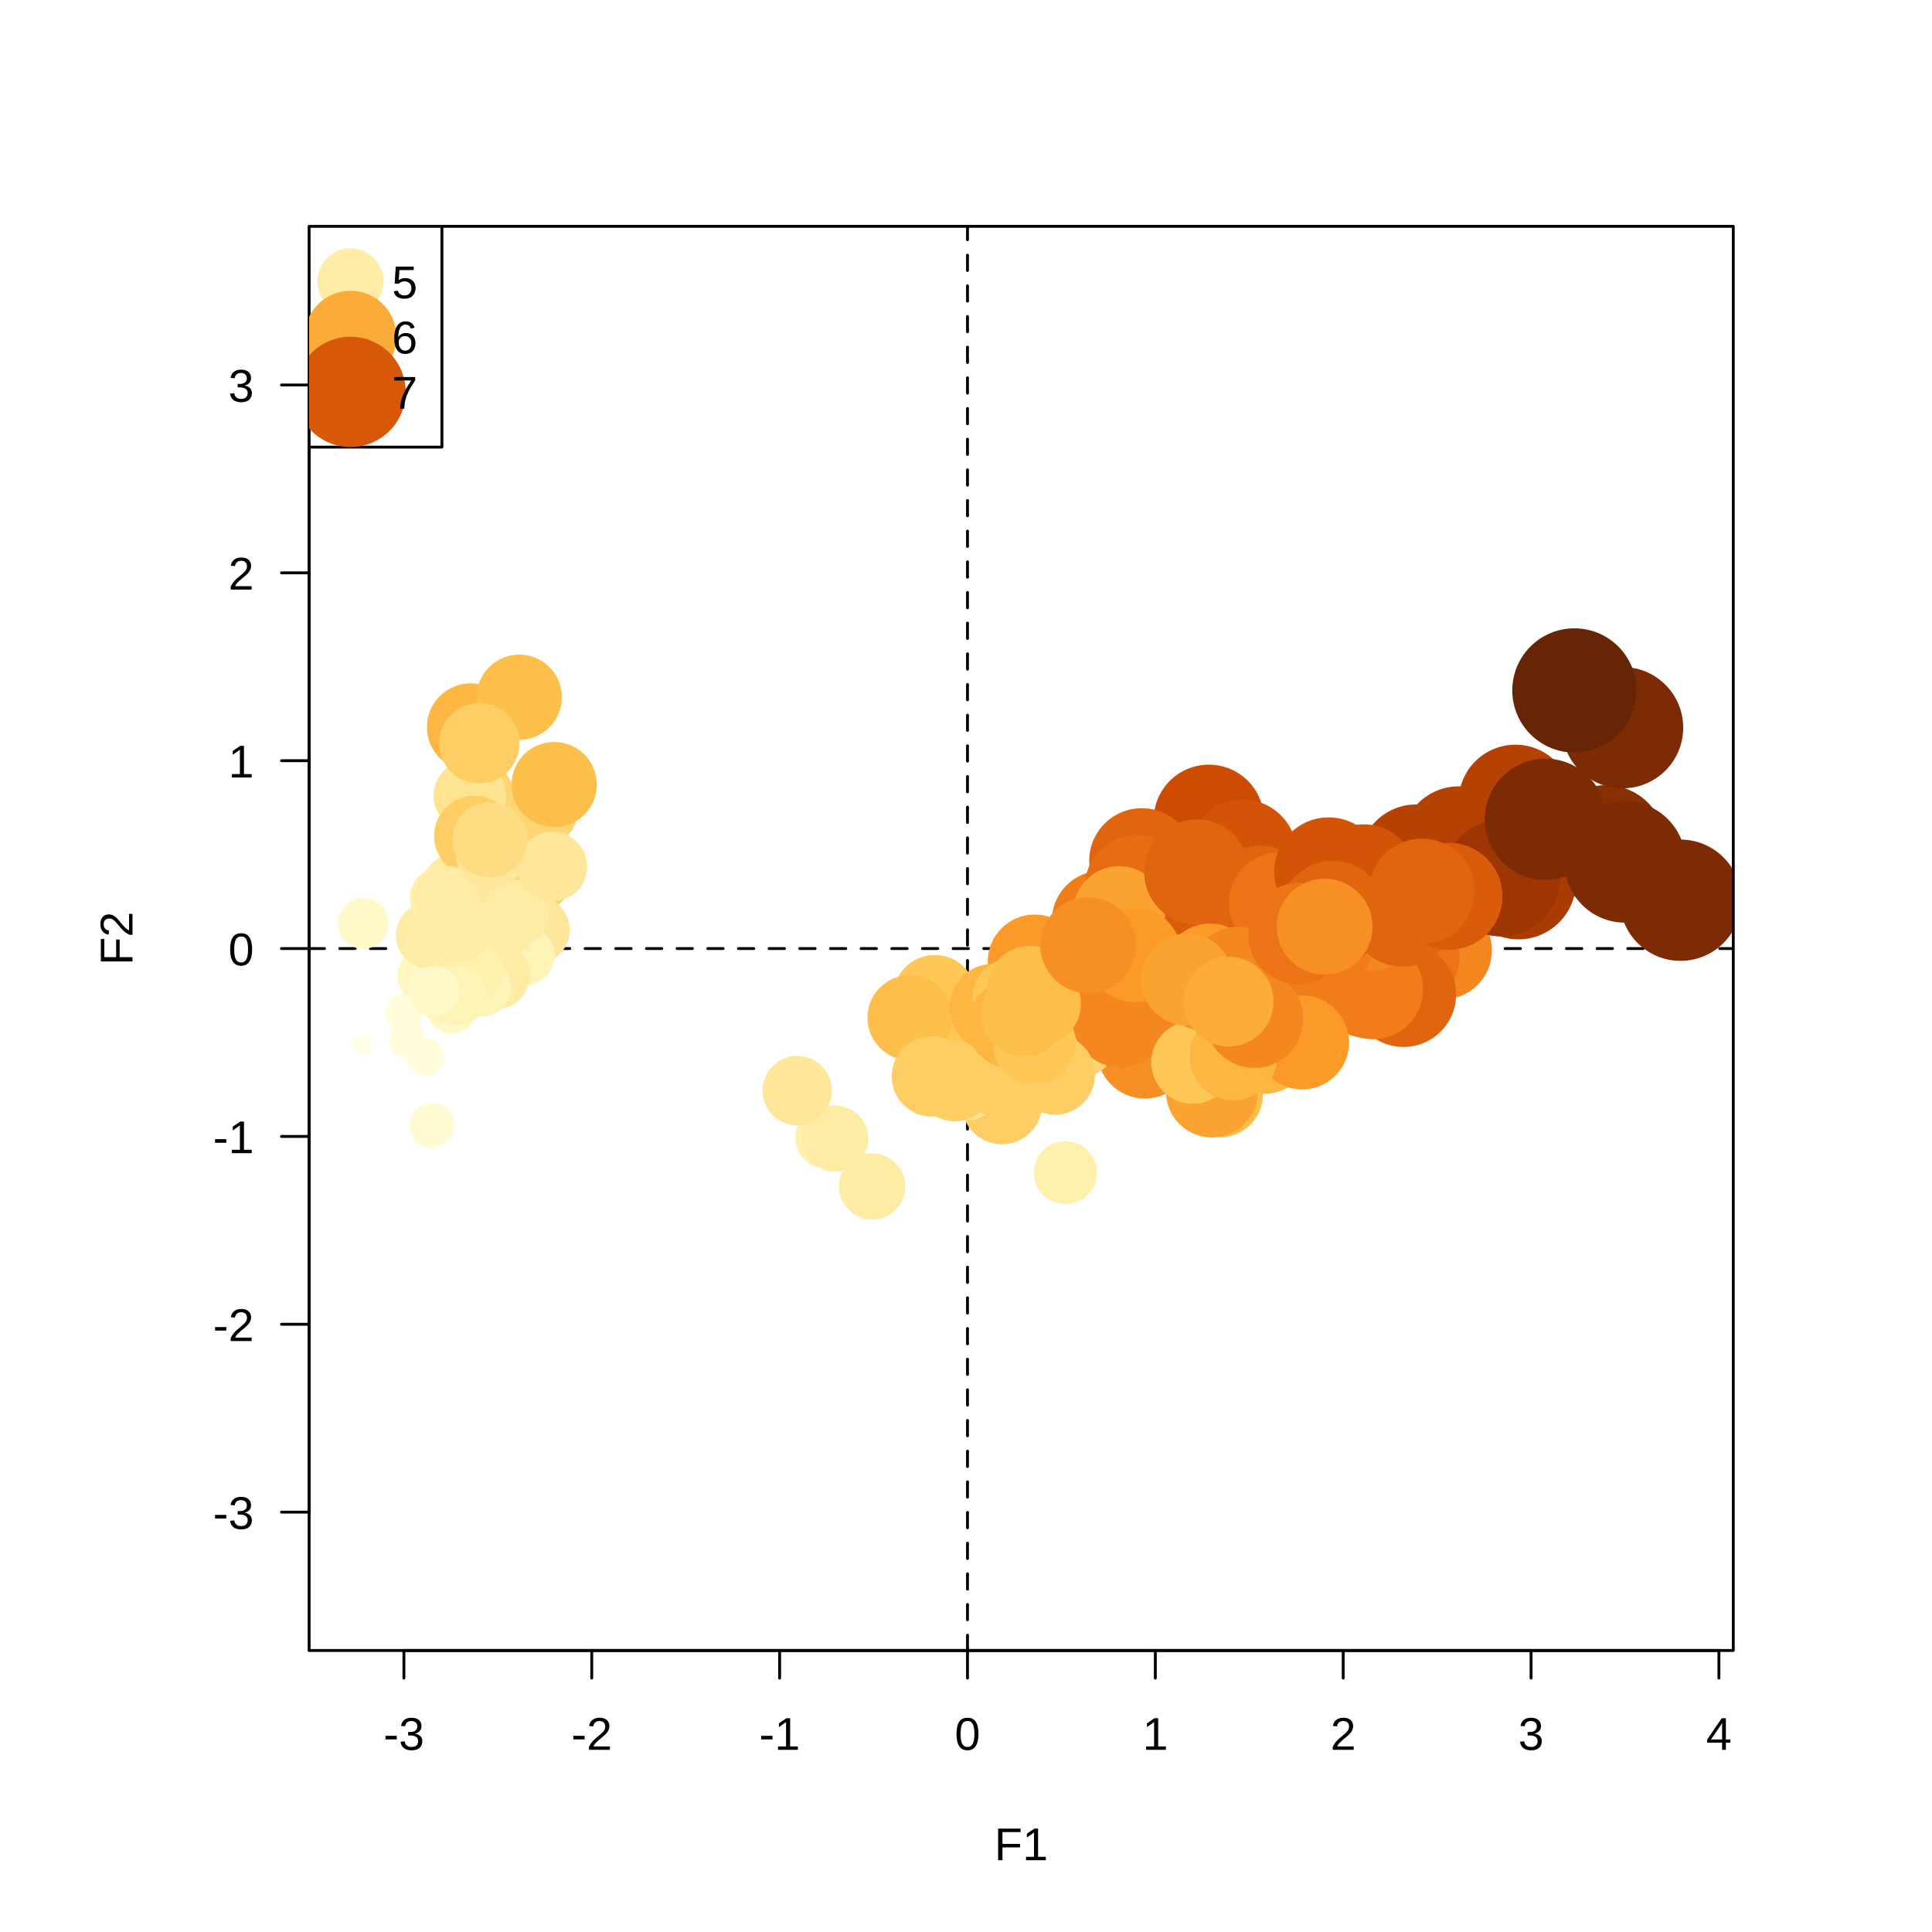
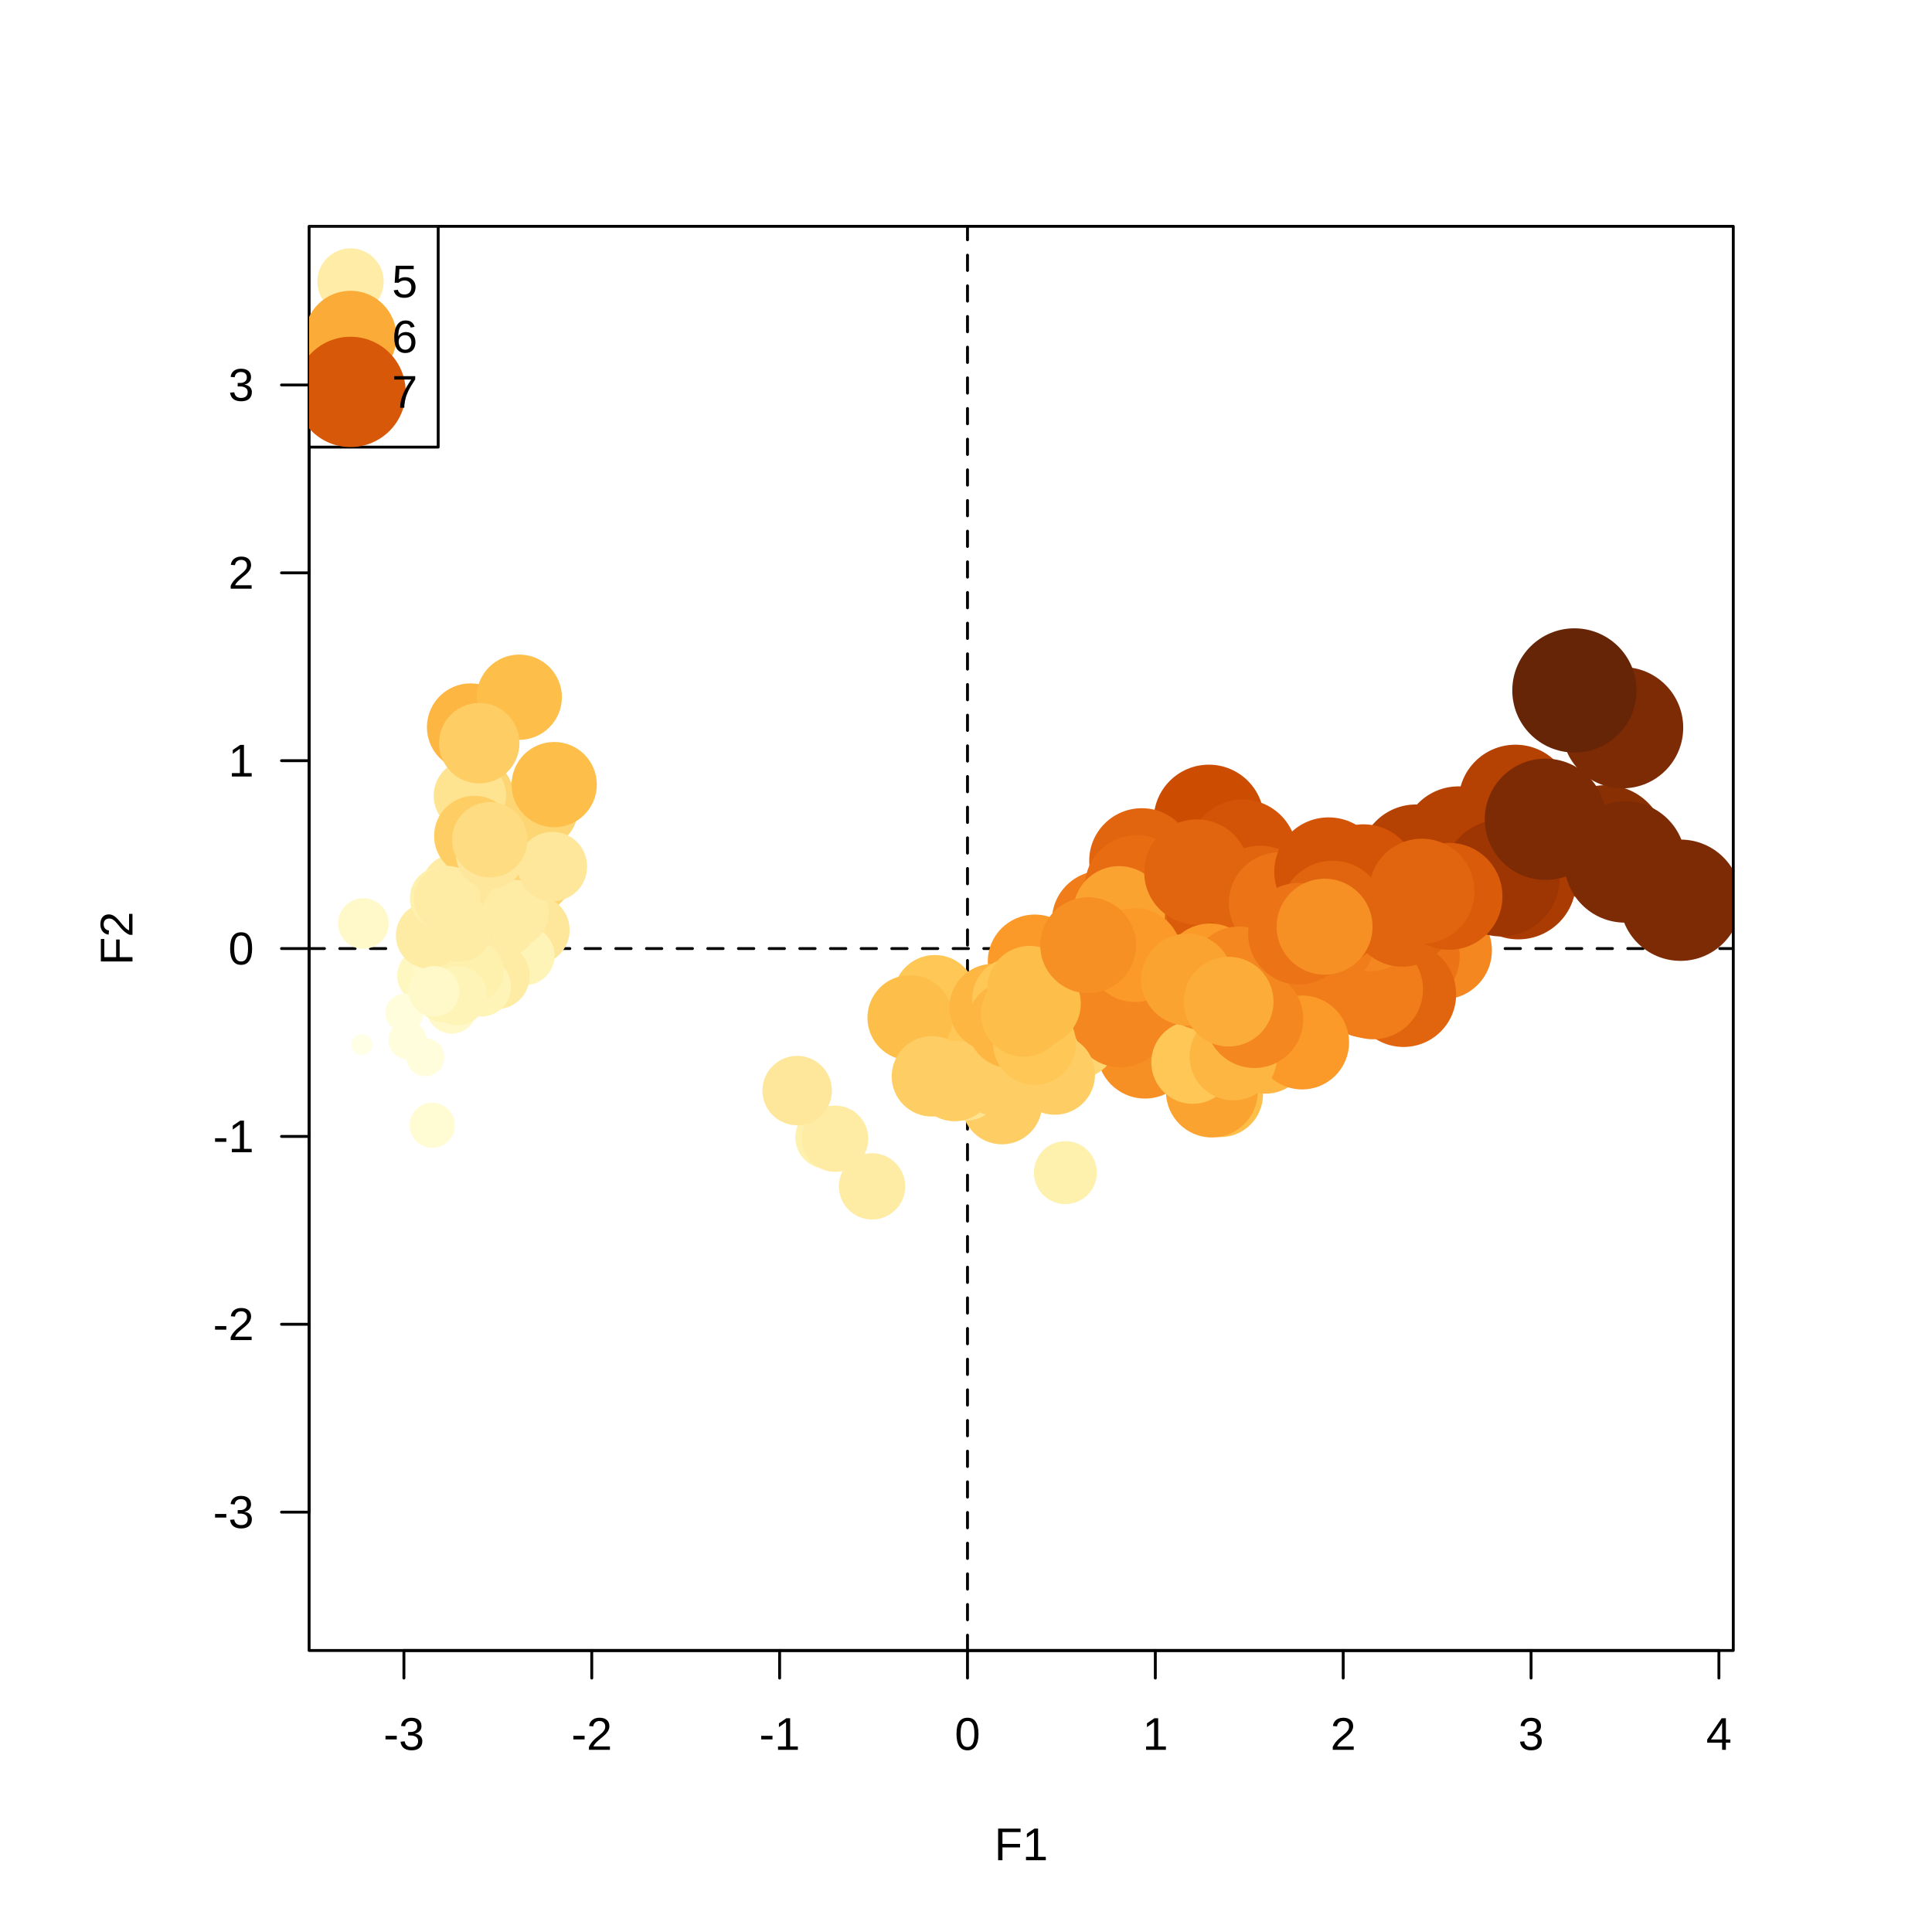
<svg xmlns="http://www.w3.org/2000/svg" class="svglite" width="504.00pt" height="504.00pt" viewBox="0 0 504.00 504.00">
  <defs>
    <style type="text/css">
    .svglite line, .svglite polyline, .svglite polygon, .svglite path, .svglite rect, .svglite circle {
      fill: none;
      stroke: #000000;
      stroke-linecap: round;
      stroke-linejoin: round;
      stroke-miterlimit: 10.00;
    }
    .svglite text {
      white-space: pre;
    }
  </style>
  </defs>
  <rect width="100%" height="100%" style="stroke: none; fill: #FFFFFF;" />
  <defs>
    <clipPath id="cpMC4wMHw1MDQuMDB8MC4wMHw1MDQuMDA=">
      <rect x="0.00" y="0.00" width="504.00" height="504.00" />
    </clipPath>
  </defs>
  <g clip-path="url(#cpMC4wMHw1MDQuMDB8MC4wMHw1MDQuMDA=)">
</g>
  <defs>
    <clipPath id="cpODAuNjR8NDUyLjE2fDU5LjA0fDQzMC41Ng==">
      <rect x="80.64" y="59.04" width="371.52" height="371.52" />
    </clipPath>
  </defs>
  <g clip-path="url(#cpODAuNjR8NDUyLjE2fDU5LjA0fDQzMC41Ng==)">
    <line x1="80.64" y1="247.45" x2="452.16" y2="247.45" style="stroke-width: 0.75; stroke-dasharray: 4.00,4.00;" />
    <line x1="252.39" y1="430.56" x2="252.39" y2="59.04" style="stroke-width: 0.75; stroke-dasharray: 4.00,4.00;" />
    <circle cx="120.85" cy="231.80" r="9.06" style="stroke-width: 0.75; stroke: none; fill: #FEE79A;" />
    <circle cx="119.38" cy="256.13" r="8.21" style="stroke-width: 0.75; stroke: none; fill: #FEF0AD;" />
    <circle cx="110.81" cy="254.55" r="7.20" style="stroke-width: 0.75; stroke: none; fill: #FFF7C0;" />
    <circle cx="117.85" cy="263.05" r="6.60" style="stroke-width: 0.75; stroke: none; fill: #FFF9C9;" />
    <circle cx="118.66" cy="231.44" r="8.65" style="stroke-width: 0.75; stroke: none; fill: #FEEBA4;" />
    <circle cx="140.61" cy="211.12" r="10.16" style="stroke-width: 0.75; stroke: none; fill: #FED573;" />
    <circle cx="114.16" cy="251.84" r="6.60" style="stroke-width: 0.75; stroke: none; fill: #FFF9C9;" />
    <circle cx="123.69" cy="239.44" r="8.65" style="stroke-width: 0.75; stroke: none; fill: #FEEBA4;" />
    <circle cx="110.94" cy="275.79" r="4.95" style="stroke-width: 0.75; stroke: none; fill: #FFFDDB;" />
    <circle cx="121.41" cy="253.03" r="8.21" style="stroke-width: 0.75; stroke: none; fill: #FEF0AD;" />
    <circle cx="129.53" cy="215.84" r="10.16" style="stroke-width: 0.75; stroke: none; fill: #FED573;" />
    <circle cx="124.35" cy="246.73" r="7.73" style="stroke-width: 0.75; stroke: none; fill: #FEF4B7;" />
    <circle cx="115.85" cy="258.97" r="7.73" style="stroke-width: 0.75; stroke: none; fill: #FEF4B7;" />
    <circle cx="94.40" cy="272.51" r="2.70" style="stroke-width: 0.75; stroke: none; fill: #FFFFE5;" />
    <circle cx="122.78" cy="189.68" r="11.41" style="stroke-width: 0.75; stroke: none; fill: #FDB642;" />
    <circle cx="135.46" cy="181.88" r="11.12" style="stroke-width: 0.75; stroke: none; fill: #FDBF4A;" />
    <circle cx="123.82" cy="207.72" r="10.16" style="stroke-width: 0.75; stroke: none; fill: #FED573;" />
    <circle cx="122.60" cy="232.17" r="9.06" style="stroke-width: 0.75; stroke: none; fill: #FEE79A;" />
    <circle cx="144.58" cy="204.68" r="11.12" style="stroke-width: 0.75; stroke: none; fill: #FDBF4A;" />
    <circle cx="125.56" cy="222.28" r="9.06" style="stroke-width: 0.75; stroke: none; fill: #FEE79A;" />
    <circle cx="139.17" cy="228.27" r="10.16" style="stroke-width: 0.75; stroke: none; fill: #FED573;" />
    <circle cx="127.73" cy="226.23" r="9.06" style="stroke-width: 0.75; stroke: none; fill: #FEE79A;" />
    <circle cx="94.79" cy="240.91" r="6.60" style="stroke-width: 0.75; stroke: none; fill: #FFF9C9;" />
    <circle cx="139.54" cy="242.61" r="9.06" style="stroke-width: 0.75; stroke: none; fill: #FEE79A;" />
    <circle cx="136.94" cy="249.28" r="7.73" style="stroke-width: 0.75; stroke: none; fill: #FEF4B7;" />
    <circle cx="129.54" cy="254.61" r="8.65" style="stroke-width: 0.75; stroke: none; fill: #FEEBA4;" />
    <circle cx="131.40" cy="241.03" r="8.65" style="stroke-width: 0.75; stroke: none; fill: #FEEBA4;" />
    <circle cx="126.82" cy="229.43" r="9.45" style="stroke-width: 0.75; stroke: none; fill: #FEE390;" />
    <circle cx="123.03" cy="232.16" r="9.45" style="stroke-width: 0.75; stroke: none; fill: #FEE390;" />
    <circle cx="123.40" cy="257.10" r="7.20" style="stroke-width: 0.75; stroke: none; fill: #FFF7C0;" />
    <circle cx="125.59" cy="257.46" r="7.73" style="stroke-width: 0.75; stroke: none; fill: #FEF4B7;" />
    <circle cx="134.29" cy="227.31" r="10.16" style="stroke-width: 0.75; stroke: none; fill: #FED573;" />
    <circle cx="122.58" cy="207.59" r="9.45" style="stroke-width: 0.75; stroke: none; fill: #FEE390;" />
    <circle cx="125.03" cy="193.88" r="10.49" style="stroke-width: 0.75; stroke: none; fill: #FECE65;" />
    <circle cx="123.16" cy="253.40" r="8.21" style="stroke-width: 0.75; stroke: none; fill: #FEF0AD;" />
    <circle cx="111.92" cy="244.05" r="8.65" style="stroke-width: 0.75; stroke: none; fill: #FEEBA4;" />
    <circle cx="123.73" cy="218.08" r="10.49" style="stroke-width: 0.75; stroke: none; fill: #FECE65;" />
    <circle cx="115.14" cy="234.29" r="8.21" style="stroke-width: 0.75; stroke: none; fill: #FEF0AD;" />
    <circle cx="106.32" cy="271.36" r="4.95" style="stroke-width: 0.75; stroke: none; fill: #FFFDDB;" />
    <circle cx="125.46" cy="236.23" r="9.06" style="stroke-width: 0.75; stroke: none; fill: #FEE79A;" />
    <circle cx="116.63" cy="234.54" r="8.65" style="stroke-width: 0.75; stroke: none; fill: #FEEBA4;" />
    <circle cx="112.75" cy="293.56" r="5.88" style="stroke-width: 0.75; stroke: none; fill: #FFFBD2;" />
    <circle cx="105.49" cy="264.21" r="4.95" style="stroke-width: 0.75; stroke: none; fill: #FFFDDB;" />
    <circle cx="134.50" cy="238.20" r="8.65" style="stroke-width: 0.75; stroke: none; fill: #FEEBA4;" />
    <circle cx="144.11" cy="226.05" r="9.06" style="stroke-width: 0.75; stroke: none; fill: #FEE79A;" />
    <circle cx="119.36" cy="259.71" r="7.73" style="stroke-width: 0.75; stroke: none; fill: #FEF4B7;" />
    <circle cx="128.00" cy="222.76" r="9.06" style="stroke-width: 0.75; stroke: none; fill: #FEE79A;" />
    <circle cx="113.24" cy="258.62" r="6.60" style="stroke-width: 0.75; stroke: none; fill: #FFF9C9;" />
    <circle cx="127.76" cy="219.06" r="9.82" style="stroke-width: 0.75; stroke: none; fill: #FEDC82;" />
    <circle cx="119.91" cy="242.17" r="8.65" style="stroke-width: 0.75; stroke: none; fill: #FEEBA4;" />
    <circle cx="315.35" cy="213.87" r="14.39" style="stroke-width: 0.75; stroke: none; fill: #CC4C02;" />
    <circle cx="298.09" cy="231.85" r="13.01" style="stroke-width: 0.75; stroke: none; fill: #F17D1A;" />
    <circle cx="324.15" cy="222.74" r="14.17" style="stroke-width: 0.75; stroke: none; fill: #D35406;" />
    <circle cx="261.37" cy="288.03" r="10.49" style="stroke-width: 0.75; stroke: none; fill: #FECE65;" />
    <circle cx="305.71" cy="243.80" r="13.25" style="stroke-width: 0.75; stroke: none; fill: #ED7416;" />
    <circle cx="283.83" cy="267.95" r="11.12" style="stroke-width: 0.75; stroke: none; fill: #FDBF4A;" />
    <circle cx="306.05" cy="233.56" r="12.76" style="stroke-width: 0.75; stroke: none; fill: #F4871F;" />
    <circle cx="215.68" cy="296.70" r="8.21" style="stroke-width: 0.75; stroke: none; fill: #FEF0AD;" />
    <circle cx="303.56" cy="236.26" r="13.49" style="stroke-width: 0.75; stroke: none; fill: #E86C12;" />
    <circle cx="251.96" cy="282.89" r="9.45" style="stroke-width: 0.75; stroke: none; fill: #FEE390;" />
    <circle cx="227.50" cy="309.49" r="8.65" style="stroke-width: 0.75; stroke: none; fill: #FEEBA4;" />
    <circle cx="277.46" cy="252.55" r="11.70" style="stroke-width: 0.75; stroke: none; fill: #FCAC39;" />
    <circle cx="265.37" cy="274.41" r="11.98" style="stroke-width: 0.75; stroke: none; fill: #FBA331;" />
    <circle cx="300.66" cy="253.57" r="12.25" style="stroke-width: 0.75; stroke: none; fill: #FB9A29;" />
    <circle cx="243.86" cy="259.94" r="10.81" style="stroke-width: 0.75; stroke: none; fill: #FEC756;" />
    <circle cx="297.86" cy="224.56" r="13.72" style="stroke-width: 0.75; stroke: none; fill: #E1640E;" />
    <circle cx="284.75" cy="264.75" r="10.81" style="stroke-width: 0.75; stroke: none; fill: #FEC756;" />
    <circle cx="263.96" cy="263.80" r="11.41" style="stroke-width: 0.75; stroke: none; fill: #FDB642;" />
    <circle cx="298.69" cy="274.07" r="12.51" style="stroke-width: 0.75; stroke: none; fill: #F79024;" />
    <circle cx="254.60" cy="276.06" r="10.81" style="stroke-width: 0.75; stroke: none; fill: #FEC756;" />
    <circle cx="307.09" cy="251.60" r="11.70" style="stroke-width: 0.75; stroke: none; fill: #FCAC39;" />
    <circle cx="269.93" cy="250.83" r="12.25" style="stroke-width: 0.75; stroke: none; fill: #FB9A29;" />
    <circle cx="316.01" cy="263.51" r="12.76" style="stroke-width: 0.75; stroke: none; fill: #F4871F;" />
    <circle cx="297.56" cy="256.41" r="12.25" style="stroke-width: 0.75; stroke: none; fill: #FB9A29;" />
    <circle cx="287.42" cy="240.15" r="13.01" style="stroke-width: 0.75; stroke: none; fill: #F17D1A;" />
    <circle cx="296.50" cy="231.35" r="13.49" style="stroke-width: 0.75; stroke: none; fill: #E86C12;" />
    <circle cx="317.67" cy="235.47" r="13.95" style="stroke-width: 0.75; stroke: none; fill: #DA5C0A;" />
    <circle cx="328.73" cy="234.34" r="13.72" style="stroke-width: 0.75; stroke: none; fill: #E1640E;" />
    <circle cx="292.24" cy="255.46" r="11.98" style="stroke-width: 0.75; stroke: none; fill: #FBA331;" />
    <circle cx="237.41" cy="265.50" r="11.12" style="stroke-width: 0.75; stroke: none; fill: #FDBF4A;" />
    <circle cx="249.05" cy="282.01" r="10.49" style="stroke-width: 0.75; stroke: none; fill: #FECE65;" />
    <circle cx="243.10" cy="280.79" r="10.49" style="stroke-width: 0.75; stroke: none; fill: #FECE65;" />
    <circle cx="259.07" cy="262.84" r="11.41" style="stroke-width: 0.75; stroke: none; fill: #FDB642;" />
    <circle cx="320.02" cy="268.08" r="11.98" style="stroke-width: 0.75; stroke: none; fill: #FBA331;" />
    <circle cx="281.20" cy="271.18" r="10.16" style="stroke-width: 0.75; stroke: none; fill: #FED573;" />
    <circle cx="291.93" cy="237.93" r="11.98" style="stroke-width: 0.75; stroke: none; fill: #FBA331;" />
    <circle cx="312.21" cy="227.48" r="13.72" style="stroke-width: 0.75; stroke: none; fill: #E1640E;" />
    <circle cx="292.33" cy="265.68" r="12.76" style="stroke-width: 0.75; stroke: none; fill: #F4871F;" />
    <circle cx="264.44" cy="260.61" r="10.81" style="stroke-width: 0.75; stroke: none; fill: #FEC756;" />
    <circle cx="260.54" cy="280.87" r="10.49" style="stroke-width: 0.75; stroke: none; fill: #FECE65;" />
    <circle cx="275.17" cy="280.32" r="10.49" style="stroke-width: 0.75; stroke: none; fill: #FECE65;" />
    <circle cx="296.04" cy="249.14" r="12.25" style="stroke-width: 0.75; stroke: none; fill: #FB9A29;" />
    <circle cx="263.69" cy="267.27" r="11.41" style="stroke-width: 0.75; stroke: none; fill: #FDB642;" />
    <circle cx="217.86" cy="297.06" r="8.65" style="stroke-width: 0.75; stroke: none; fill: #FEEBA4;" />
    <circle cx="269.88" cy="272.20" r="10.81" style="stroke-width: 0.75; stroke: none; fill: #FEC756;" />
    <circle cx="268.65" cy="257.87" r="11.12" style="stroke-width: 0.75; stroke: none; fill: #FDBF4A;" />
    <circle cx="270.83" cy="261.82" r="11.12" style="stroke-width: 0.75; stroke: none; fill: #FDBF4A;" />
    <circle cx="283.88" cy="246.58" r="12.51" style="stroke-width: 0.75; stroke: none; fill: #F79024;" />
    <circle cx="207.96" cy="284.50" r="9.06" style="stroke-width: 0.75; stroke: none; fill: #FEE79A;" />
    <circle cx="267.04" cy="264.55" r="11.12" style="stroke-width: 0.75; stroke: none; fill: #FDBF4A;" />
    <circle cx="376.43" cy="247.93" r="12.76" style="stroke-width: 0.75; stroke: none; fill: #F4871F;" />
    <circle cx="321.74" cy="275.63" r="11.41" style="stroke-width: 0.75; stroke: none; fill: #FDB642;" />
    <circle cx="380.62" cy="230.60" r="14.61" style="stroke-width: 0.75; stroke: none; fill: #C04602;" />
    <circle cx="349.01" cy="256.26" r="12.76" style="stroke-width: 0.75; stroke: none; fill: #F4871F;" />
    <circle cx="367.55" cy="249.42" r="13.25" style="stroke-width: 0.75; stroke: none; fill: #ED7416;" />
    <circle cx="418.87" cy="220.46" r="15.63" style="stroke-width: 0.75; stroke: none; fill: #882F04;" />
    <circle cx="277.93" cy="305.90" r="8.21" style="stroke-width: 0.75; stroke: none; fill: #FEF0AD;" />
    <circle cx="396.10" cy="230.03" r="15.02" style="stroke-width: 0.75; stroke: none; fill: #AA3C03;" />
    <circle cx="366.14" cy="259.40" r="13.72" style="stroke-width: 0.75; stroke: none; fill: #E1640E;" />
    <circle cx="395.33" cy="209.09" r="14.82" style="stroke-width: 0.75; stroke: none; fill: #B54102;" />
    <circle cx="333.83" cy="235.58" r="13.25" style="stroke-width: 0.75; stroke: none; fill: #ED7416;" />
    <circle cx="340.77" cy="258.02" r="13.01" style="stroke-width: 0.75; stroke: none; fill: #F17D1A;" />
    <circle cx="358.52" cy="236.85" r="13.95" style="stroke-width: 0.75; stroke: none; fill: #DA5C0A;" />
    <circle cx="318.36" cy="285.52" r="11.12" style="stroke-width: 0.75; stroke: none; fill: #FDBF4A;" />
    <circle cx="330.11" cy="273.90" r="11.41" style="stroke-width: 0.75; stroke: none; fill: #FDB642;" />
    <circle cx="345.72" cy="241.61" r="13.01" style="stroke-width: 0.75; stroke: none; fill: #F17D1A;" />
    <circle cx="347.94" cy="245.40" r="13.25" style="stroke-width: 0.75; stroke: none; fill: #ED7416;" />
    <circle cx="423.28" cy="189.83" r="15.82" style="stroke-width: 0.75; stroke: none; fill: #7C2B05;" />
    <circle cx="438.40" cy="234.84" r="15.82" style="stroke-width: 0.75; stroke: none; fill: #7C2B05;" />
    <circle cx="316.14" cy="284.75" r="11.98" style="stroke-width: 0.75; stroke: none; fill: #FBA331;" />
    <circle cx="371.37" cy="228.92" r="14.17" style="stroke-width: 0.75; stroke: none; fill: #D35406;" />
    <circle cx="311.15" cy="277.15" r="10.81" style="stroke-width: 0.75; stroke: none; fill: #FEC756;" />
    <circle cx="423.91" cy="224.87" r="15.82" style="stroke-width: 0.75; stroke: none; fill: #7C2B05;" />
    <circle cx="320.45" cy="257.47" r="12.76" style="stroke-width: 0.75; stroke: none; fill: #F4871F;" />
    <circle cx="363.90" cy="231.03" r="13.72" style="stroke-width: 0.75; stroke: none; fill: #E1640E;" />
    <circle cx="380.50" cy="219.96" r="14.82" style="stroke-width: 0.75; stroke: none; fill: #B54102;" />
    <circle cx="314.06" cy="256.26" r="12.51" style="stroke-width: 0.75; stroke: none; fill: #F79024;" />
    <circle cx="315.66" cy="253.17" r="12.25" style="stroke-width: 0.75; stroke: none; fill: #FB9A29;" />
    <circle cx="356.46" cy="257.73" r="13.01" style="stroke-width: 0.75; stroke: none; fill: #F17D1A;" />
    <circle cx="369.42" cy="224.68" r="14.82" style="stroke-width: 0.75; stroke: none; fill: #B54102;" />
    <circle cx="391.65" cy="229.06" r="15.23" style="stroke-width: 0.75; stroke: none; fill: #9E3603;" />
    <circle cx="410.71" cy="180.11" r="16.20" style="stroke-width: 0.75; stroke: none; fill: #662506;" />
    <circle cx="358.21" cy="258.10" r="13.01" style="stroke-width: 0.75; stroke: none; fill: #F17D1A;" />
    <circle cx="323.16" cy="254.48" r="12.76" style="stroke-width: 0.75; stroke: none; fill: #F4871F;" />
    <circle cx="339.68" cy="271.95" r="12.25" style="stroke-width: 0.75; stroke: none; fill: #FB9A29;" />
    <circle cx="403.16" cy="213.73" r="15.82" style="stroke-width: 0.75; stroke: none; fill: #7C2B05;" />
    <circle cx="357.47" cy="240.59" r="12.76" style="stroke-width: 0.75; stroke: none; fill: #F4871F;" />
    <circle cx="345.75" cy="245.04" r="13.01" style="stroke-width: 0.75; stroke: none; fill: #F17D1A;" />
    <circle cx="309.69" cy="255.54" r="11.98" style="stroke-width: 0.75; stroke: none; fill: #FBA331;" />
    <circle cx="355.68" cy="229.21" r="14.17" style="stroke-width: 0.75; stroke: none; fill: #D35406;" />
    <circle cx="365.80" cy="238.45" r="13.72" style="stroke-width: 0.75; stroke: none; fill: #E1640E;" />
    <circle cx="346.59" cy="227.40" r="14.17" style="stroke-width: 0.75; stroke: none; fill: #D35406;" />
    <circle cx="321.74" cy="275.63" r="11.41" style="stroke-width: 0.75; stroke: none; fill: #FDB642;" />
    <circle cx="377.99" cy="233.83" r="13.95" style="stroke-width: 0.75; stroke: none; fill: #DA5C0A;" />
    <circle cx="370.92" cy="232.51" r="13.72" style="stroke-width: 0.75; stroke: none; fill: #E1640E;" />
    <circle cx="347.66" cy="238.26" r="13.72" style="stroke-width: 0.75; stroke: none; fill: #E1640E;" />
    <circle cx="327.23" cy="265.84" r="12.76" style="stroke-width: 0.75; stroke: none; fill: #F4871F;" />
    <circle cx="338.85" cy="243.59" r="13.25" style="stroke-width: 0.75; stroke: none; fill: #ED7416;" />
    <circle cx="345.55" cy="241.74" r="12.51" style="stroke-width: 0.75; stroke: none; fill: #F79024;" />
    <circle cx="320.52" cy="261.30" r="11.70" style="stroke-width: 0.75; stroke: none; fill: #FCAC39;" />
  </g>
  <g clip-path="url(#cpMC4wMHw1MDQuMDB8MC4wMHw1MDQuMDA=)">
    <line x1="105.37" y1="430.56" x2="448.41" y2="430.56" style="stroke-width: 0.75;" />
    <line x1="105.37" y1="430.56" x2="105.37" y2="437.76" style="stroke-width: 0.75;" />
    <line x1="154.37" y1="430.56" x2="154.37" y2="437.76" style="stroke-width: 0.75;" />
    <line x1="203.38" y1="430.56" x2="203.38" y2="437.76" style="stroke-width: 0.75;" />
    <line x1="252.39" y1="430.56" x2="252.39" y2="437.76" style="stroke-width: 0.75;" />
    <line x1="301.39" y1="430.56" x2="301.39" y2="437.76" style="stroke-width: 0.75;" />
    <line x1="350.40" y1="430.56" x2="350.40" y2="437.76" style="stroke-width: 0.75;" />
    <line x1="399.41" y1="430.56" x2="399.41" y2="437.76" style="stroke-width: 0.75;" />
    <line x1="448.41" y1="430.56" x2="448.41" y2="437.76" style="stroke-width: 0.75;" />
-     <text x="105.37" y="456.48" text-anchor="middle" style="font-size: 12.00px; font-family: &quot;Arial&quot;;" textLength="11.97px" lengthAdjust="spacingAndGlyphs">-3</text>
-     <text x="154.37" y="456.48" text-anchor="middle" style="font-size: 12.00px; font-family: &quot;Arial&quot;;" textLength="11.97px" lengthAdjust="spacingAndGlyphs">-2</text>
-     <text x="203.38" y="456.48" text-anchor="middle" style="font-size: 12.00px; font-family: &quot;Arial&quot;;" textLength="11.97px" lengthAdjust="spacingAndGlyphs">-1</text>
-     <text x="252.39" y="456.48" text-anchor="middle" style="font-size: 12.00px; font-family: &quot;Arial&quot;;" textLength="7.64px" lengthAdjust="spacingAndGlyphs">0</text>
-     <text x="301.39" y="456.48" text-anchor="middle" style="font-size: 12.00px; font-family: &quot;Arial&quot;;" textLength="7.64px" lengthAdjust="spacingAndGlyphs">1</text>
-     <text x="350.40" y="456.48" text-anchor="middle" style="font-size: 12.00px; font-family: &quot;Arial&quot;;" textLength="7.64px" lengthAdjust="spacingAndGlyphs">2</text>
-     <text x="399.41" y="456.48" text-anchor="middle" style="font-size: 12.00px; font-family: &quot;Arial&quot;;" textLength="7.64px" lengthAdjust="spacingAndGlyphs">3</text>
-     <text x="448.41" y="456.48" text-anchor="middle" style="font-size: 12.00px; font-family: &quot;Arial&quot;;" textLength="7.64px" lengthAdjust="spacingAndGlyphs">4</text>
+     <text x="105.37" y="456.48" text-anchor="middle" style="font-size: 12.00px; font-family: &quot;Liberation Sans&quot;;" textLength="10.67px" lengthAdjust="spacingAndGlyphs">-3</text>
+     <text x="154.37" y="456.48" text-anchor="middle" style="font-size: 12.00px; font-family: &quot;Liberation Sans&quot;;" textLength="10.67px" lengthAdjust="spacingAndGlyphs">-2</text>
+     <text x="203.38" y="456.48" text-anchor="middle" style="font-size: 12.00px; font-family: &quot;Liberation Sans&quot;;" textLength="10.67px" lengthAdjust="spacingAndGlyphs">-1</text>
+     <text x="252.39" y="456.48" text-anchor="middle" style="font-size: 12.00px; font-family: &quot;Liberation Sans&quot;;" textLength="6.67px" lengthAdjust="spacingAndGlyphs">0</text>
+     <text x="301.39" y="456.48" text-anchor="middle" style="font-size: 12.00px; font-family: &quot;Liberation Sans&quot;;" textLength="6.67px" lengthAdjust="spacingAndGlyphs">1</text>
+     <text x="350.40" y="456.48" text-anchor="middle" style="font-size: 12.00px; font-family: &quot;Liberation Sans&quot;;" textLength="6.67px" lengthAdjust="spacingAndGlyphs">2</text>
+     <text x="399.41" y="456.48" text-anchor="middle" style="font-size: 12.00px; font-family: &quot;Liberation Sans&quot;;" textLength="6.67px" lengthAdjust="spacingAndGlyphs">3</text>
+     <text x="448.41" y="456.48" text-anchor="middle" style="font-size: 12.00px; font-family: &quot;Liberation Sans&quot;;" textLength="6.67px" lengthAdjust="spacingAndGlyphs">4</text>
    <line x1="80.64" y1="394.47" x2="80.64" y2="100.43" style="stroke-width: 0.75;" />
    <line x1="80.64" y1="394.47" x2="73.44" y2="394.47" style="stroke-width: 0.75;" />
    <line x1="80.64" y1="345.46" x2="73.44" y2="345.46" style="stroke-width: 0.75;" />
    <line x1="80.64" y1="296.46" x2="73.44" y2="296.46" style="stroke-width: 0.75;" />
    <line x1="80.64" y1="247.45" x2="73.44" y2="247.45" style="stroke-width: 0.75;" />
    <line x1="80.64" y1="198.44" x2="73.44" y2="198.44" style="stroke-width: 0.75;" />
    <line x1="80.64" y1="149.44" x2="73.44" y2="149.44" style="stroke-width: 0.75;" />
    <line x1="80.64" y1="100.43" x2="73.44" y2="100.43" style="stroke-width: 0.75;" />
-     <text x="66.24" y="398.85" text-anchor="end" style="font-size: 12.00px; font-family: &quot;Arial&quot;;" textLength="11.97px" lengthAdjust="spacingAndGlyphs">-3</text>
-     <text x="66.24" y="349.84" text-anchor="end" style="font-size: 12.00px; font-family: &quot;Arial&quot;;" textLength="11.97px" lengthAdjust="spacingAndGlyphs">-2</text>
-     <text x="66.24" y="300.83" text-anchor="end" style="font-size: 12.00px; font-family: &quot;Arial&quot;;" textLength="11.97px" lengthAdjust="spacingAndGlyphs">-1</text>
-     <text x="66.24" y="251.83" text-anchor="end" style="font-size: 12.00px; font-family: &quot;Arial&quot;;" textLength="7.64px" lengthAdjust="spacingAndGlyphs">0</text>
-     <text x="66.24" y="202.82" text-anchor="end" style="font-size: 12.00px; font-family: &quot;Arial&quot;;" textLength="7.64px" lengthAdjust="spacingAndGlyphs">1</text>
-     <text x="66.24" y="153.81" text-anchor="end" style="font-size: 12.00px; font-family: &quot;Arial&quot;;" textLength="7.64px" lengthAdjust="spacingAndGlyphs">2</text>
-     <text x="66.24" y="104.81" text-anchor="end" style="font-size: 12.00px; font-family: &quot;Arial&quot;;" textLength="7.64px" lengthAdjust="spacingAndGlyphs">3</text>
+     <text x="66.24" y="398.60" text-anchor="end" style="font-size: 12.00px; font-family: &quot;Liberation Sans&quot;;" textLength="10.67px" lengthAdjust="spacingAndGlyphs">-3</text>
+     <text x="66.24" y="349.59" text-anchor="end" style="font-size: 12.00px; font-family: &quot;Liberation Sans&quot;;" textLength="10.67px" lengthAdjust="spacingAndGlyphs">-2</text>
+     <text x="66.24" y="300.59" text-anchor="end" style="font-size: 12.00px; font-family: &quot;Liberation Sans&quot;;" textLength="10.67px" lengthAdjust="spacingAndGlyphs">-1</text>
+     <text x="66.24" y="251.58" text-anchor="end" style="font-size: 12.00px; font-family: &quot;Liberation Sans&quot;;" textLength="6.67px" lengthAdjust="spacingAndGlyphs">0</text>
+     <text x="66.24" y="202.57" text-anchor="end" style="font-size: 12.00px; font-family: &quot;Liberation Sans&quot;;" textLength="6.67px" lengthAdjust="spacingAndGlyphs">1</text>
+     <text x="66.24" y="153.57" text-anchor="end" style="font-size: 12.00px; font-family: &quot;Liberation Sans&quot;;" textLength="6.67px" lengthAdjust="spacingAndGlyphs">2</text>
+     <text x="66.24" y="104.56" text-anchor="end" style="font-size: 12.00px; font-family: &quot;Liberation Sans&quot;;" textLength="6.67px" lengthAdjust="spacingAndGlyphs">3</text>
    <polygon points="80.64,430.56 452.16,430.56 452.16,59.04 80.64,59.04 " style="stroke-width: 0.75;" />
-     <text x="266.40" y="485.28" text-anchor="middle" style="font-size: 12.00px; font-family: &quot;Arial&quot;;" textLength="14.54px" lengthAdjust="spacingAndGlyphs">F1</text>
-     <text transform="translate(34.56,244.80) rotate(-90)" text-anchor="middle" style="font-size: 12.00px; font-family: &quot;Arial&quot;;" textLength="14.54px" lengthAdjust="spacingAndGlyphs">F2</text>
+     <text x="266.40" y="485.28" text-anchor="middle" style="font-size: 12.00px; font-family: &quot;Liberation Sans&quot;;" textLength="14.00px" lengthAdjust="spacingAndGlyphs">F1</text>
+     <text transform="translate(34.56,244.80) rotate(-90)" text-anchor="middle" style="font-size: 12.00px; font-family: &quot;Liberation Sans&quot;;" textLength="14.00px" lengthAdjust="spacingAndGlyphs">F2</text>
  </g>
  <g clip-path="url(#cpODAuNjR8NDUyLjE2fDU5LjA0fDQzMC41Ng==)">
-     <rect x="80.64" y="59.04" width="34.64" height="57.60" style="stroke-width: 0.75; fill: #FFFFFF;" />
+     <rect x="80.64" y="59.04" width="33.67" height="57.60" style="stroke-width: 0.75; fill: #FFFFFF;" />
    <circle cx="91.44" cy="73.44" r="8.65" style="stroke-width: 0.75; stroke: none; fill: #FEECA7;" />
    <circle cx="91.44" cy="87.84" r="11.98" style="stroke-width: 0.75; stroke: none; fill: #FBAB38;" />
    <circle cx="91.44" cy="102.24" r="14.39" style="stroke-width: 0.75; stroke: none; fill: #D65808;" />
-     <text x="102.24" y="77.81" style="font-size: 12.00px; font-family: &quot;Arial&quot;;" textLength="7.64px" lengthAdjust="spacingAndGlyphs">5</text>
-     <text x="102.24" y="92.21" style="font-size: 12.00px; font-family: &quot;Arial&quot;;" textLength="7.64px" lengthAdjust="spacingAndGlyphs">6</text>
-     <text x="102.24" y="106.61" style="font-size: 12.00px; font-family: &quot;Arial&quot;;" textLength="7.64px" lengthAdjust="spacingAndGlyphs">7</text>
+     <text x="102.24" y="77.57" style="font-size: 12.00px; font-family: &quot;Liberation Sans&quot;;" textLength="6.67px" lengthAdjust="spacingAndGlyphs">5</text>
+     <text x="102.24" y="91.97" style="font-size: 12.00px; font-family: &quot;Liberation Sans&quot;;" textLength="6.67px" lengthAdjust="spacingAndGlyphs">6</text>
+     <text x="102.24" y="106.37" style="font-size: 12.00px; font-family: &quot;Liberation Sans&quot;;" textLength="6.67px" lengthAdjust="spacingAndGlyphs">7</text>
  </g>
</svg>
